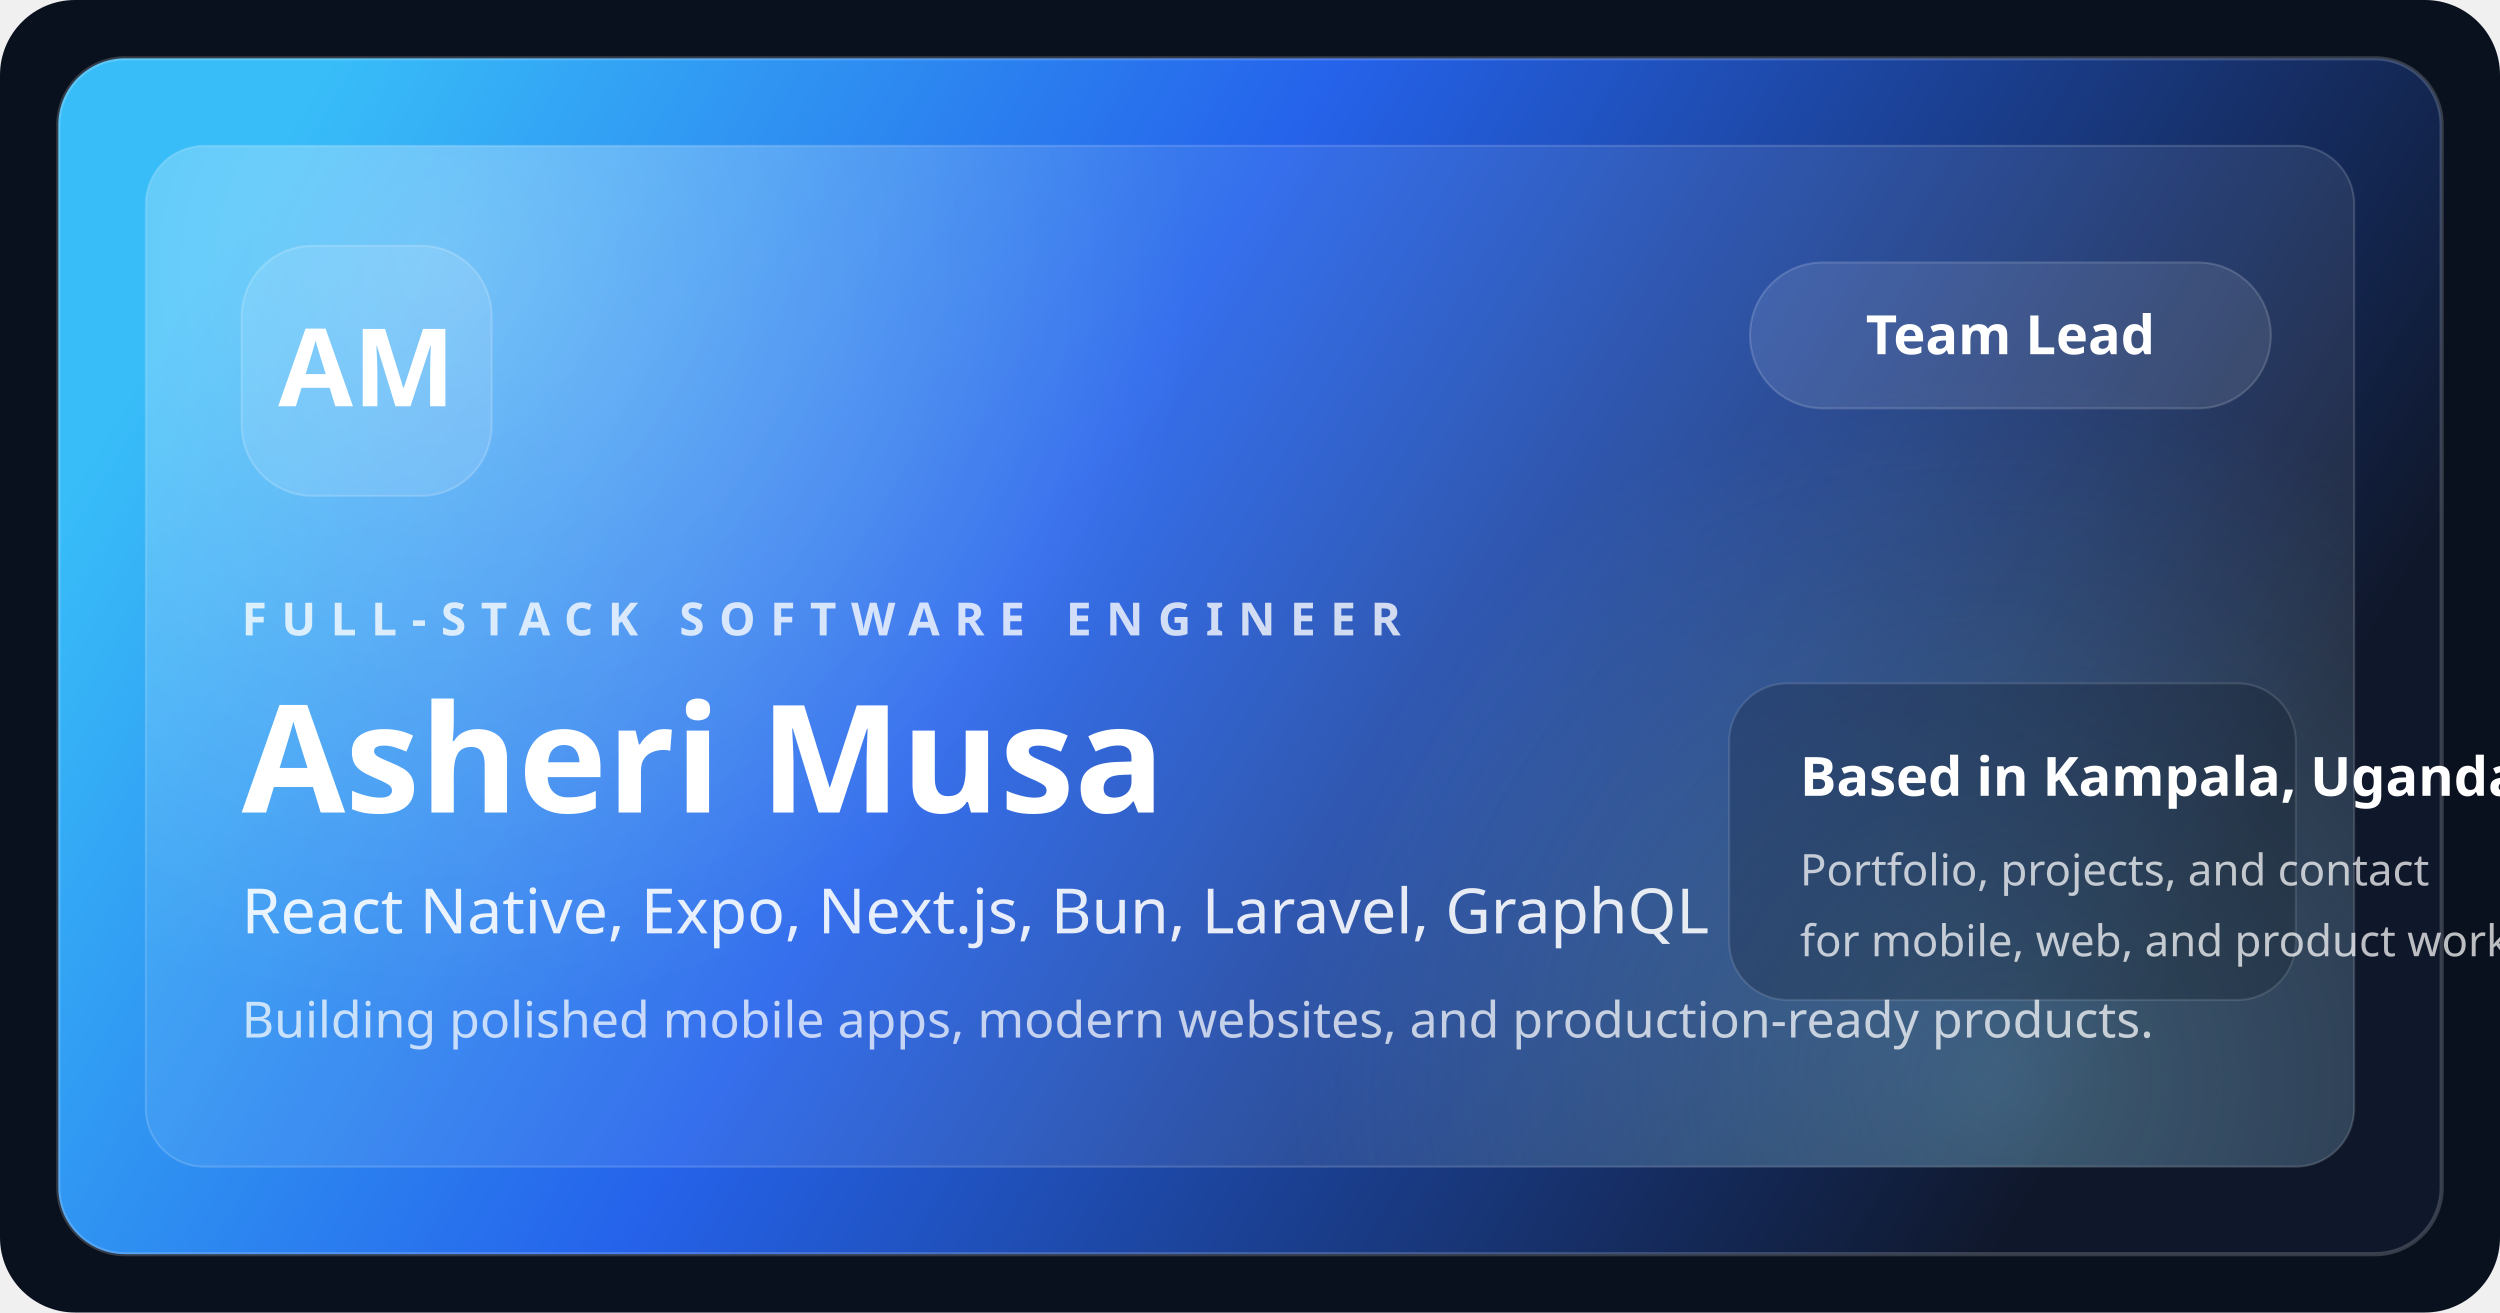
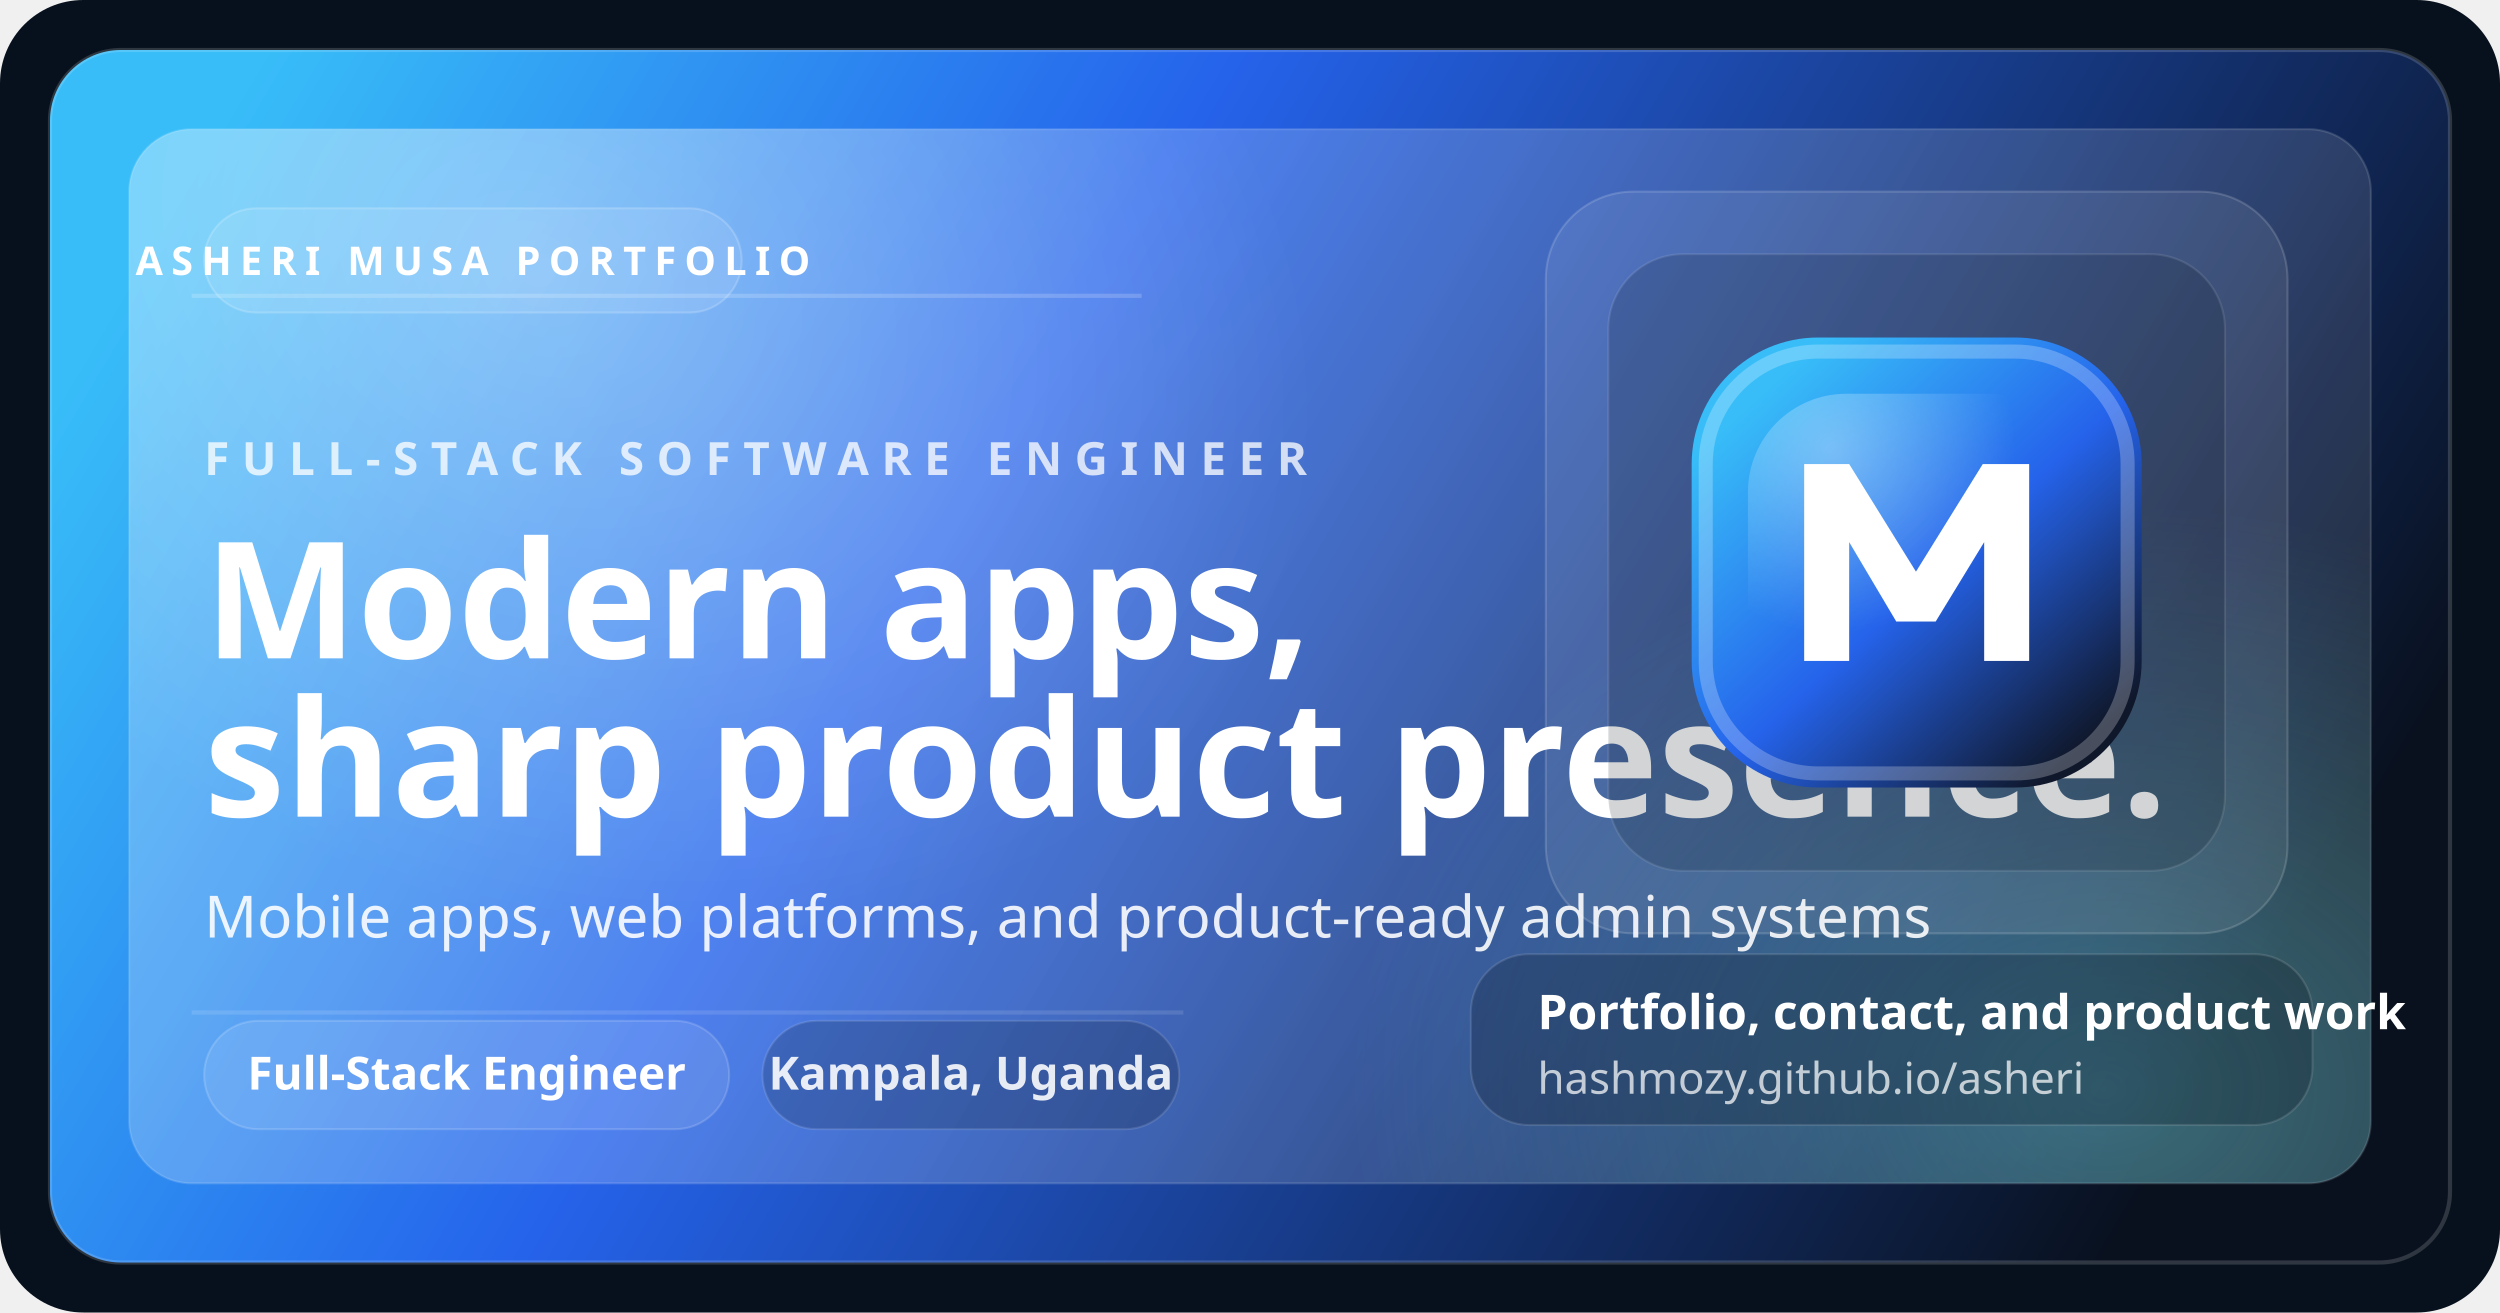
<svg xmlns="http://www.w3.org/2000/svg" viewBox="0 0 1200 630" fill="none">
  <defs>
-     <linearGradient id="bg" x1="140" y1="60" x2="980" y2="570" gradientUnits="userSpaceOnUse">
+     <linearGradient id="preview-bg" x1="110" y1="54" x2="1016" y2="594" gradientUnits="userSpaceOnUse">
      <stop offset="0" stop-color="#38BDF8" />
-       <stop offset=".42" stop-color="#2563EB" />
-       <stop offset="1" stop-color="#0F172A" />
+       <stop offset="0.38" stop-color="#2563EB" />
+       <stop offset="1" stop-color="#09111F" />
    </linearGradient>
-     <radialGradient id="glowA" cx="0" cy="0" r="1" gradientUnits="userSpaceOnUse" gradientTransform="translate(210 130) rotate(33) scale(360)">
+     <linearGradient id="panel-shine" x1="142" y1="94" x2="912" y2="546" gradientUnits="userSpaceOnUse">
+       <stop offset="0" stop-color="#FFFFFF" stop-opacity=".18" />
+       <stop offset="1" stop-color="#FFFFFF" stop-opacity=".03" />
+     </linearGradient>
+     <radialGradient id="orb-a" cx="0" cy="0" r="1" gradientUnits="userSpaceOnUse" gradientTransform="translate(258 128) rotate(28) scale(390 300)">
      <stop stop-color="#FFFFFF" stop-opacity=".26" />
      <stop offset="1" stop-color="#FFFFFF" stop-opacity="0" />
    </radialGradient>
-     <radialGradient id="glowB" cx="0" cy="0" r="1" gradientUnits="userSpaceOnUse" gradientTransform="translate(960 520) rotate(180) scale(340)">
-       <stop stop-color="#7DD3FC" stop-opacity=".30" />
-       <stop offset="1" stop-color="#7DD3FC" stop-opacity="0" />
+     <radialGradient id="orb-b" cx="0" cy="0" r="1" gradientUnits="userSpaceOnUse" gradientTransform="translate(1008 522) rotate(180) scale(360 280)">
+       <stop stop-color="#67E8F9" stop-opacity=".34" />
+       <stop offset="1" stop-color="#67E8F9" stop-opacity="0" />
+     </radialGradient>
+     <linearGradient id="icon-bg" x1="10" y1="8" x2="56" y2="58" gradientUnits="userSpaceOnUse">
+       <stop offset="0" stop-color="#38BDF8" />
+       <stop offset="0.52" stop-color="#2563EB" />
+       <stop offset="1" stop-color="#0F172A" />
+     </linearGradient>
+     <radialGradient id="icon-glow" cx="0" cy="0" r="1" gradientUnits="userSpaceOnUse" gradientTransform="translate(20 16) rotate(45) scale(26)">
+       <stop stop-color="#FFFFFF" stop-opacity=".34" />
+       <stop offset="1" stop-color="#FFFFFF" stop-opacity="0" />
    </radialGradient>
  </defs>
-   <rect width="1200" height="630" rx="36" fill="#09111F" />
-   <rect x="28" y="28" width="1144" height="574" rx="32" fill="url(#bg)" />
-   <rect x="28" y="28" width="1144" height="574" rx="32" stroke="rgba(255,255,255,0.18)" stroke-width="2" />
-   <rect x="70" y="70" width="1060" height="490" rx="28" fill="rgba(255,255,255,0.08)" />
-   <rect x="70" y="70" width="1060" height="490" rx="28" stroke="rgba(255,255,255,0.16)" />
-   <rect x="70" y="70" width="1060" height="490" rx="28" fill="url(#glowA)" />
-   <rect x="70" y="70" width="1060" height="490" rx="28" fill="url(#glowB)" />
-   <rect x="116" y="118" width="120" height="120" rx="34" fill="rgba(255,255,255,0.12)" />
-   <rect x="116" y="118" width="120" height="120" rx="34" stroke="rgba(255,255,255,0.18)" />
-   <text x="176" y="195" fill="white" font-size="52" font-weight="700" text-anchor="middle" font-family="Avenir Next, Segoe UI, sans-serif">AM</text>
-   <text x="116" y="305" fill="rgba(255,255,255,0.78)" font-size="22" font-weight="700" letter-spacing="7" font-family="Avenir Next, Segoe UI, sans-serif">FULL-STACK SOFTWARE ENGINEER</text>
-   <text x="116" y="390" fill="white" font-size="72" font-weight="700" font-family="Avenir Next, Segoe UI, sans-serif">Asheri Musa</text>
-   <text x="116" y="448" fill="rgba(255,255,255,0.88)" font-size="30" font-family="Avenir Next, Segoe UI, sans-serif">React Native, Expo, Next.js, Bun, Laravel, GraphQL</text>
-   <text x="116" y="498" fill="rgba(255,255,255,0.72)" font-size="24" font-family="Avenir Next, Segoe UI, sans-serif">Building polished mobile apps, modern websites, and production-ready products.</text>
-   <rect x="840" y="126" width="250" height="70" rx="35" fill="rgba(255,255,255,0.1)" />
-   <rect x="840" y="126" width="250" height="70" rx="35" stroke="rgba(255,255,255,0.16)" />
-   <text x="965" y="170" fill="white" font-size="26" font-weight="600" text-anchor="middle" font-family="Avenir Next, Segoe UI, sans-serif">Team Lead</text>
-   <rect x="830" y="328" width="272" height="152" rx="28" fill="rgba(9,17,31,0.24)" />
-   <rect x="830" y="328" width="272" height="152" rx="28" stroke="rgba(255,255,255,0.12)" />
-   <text x="864" y="382" fill="white" font-size="26" font-weight="600" font-family="Avenir Next, Segoe UI, sans-serif">Based in Kampala, Uganda</text>
-   <text x="864" y="425" fill="rgba(255,255,255,0.72)" font-size="21" font-family="Avenir Next, Segoe UI, sans-serif">Portfolio, projects, and contact</text>
-   <text x="864" y="459" fill="rgba(255,255,255,0.72)" font-size="21" font-family="Avenir Next, Segoe UI, sans-serif">for mobile, web, and product work</text>
+   <rect width="1200" height="630" rx="40" fill="#07111D" />
+   <rect x="24" y="24" width="1152" height="582" rx="34" fill="url(#preview-bg)" />
+   <rect x="24" y="24" width="1152" height="582" rx="34" stroke="rgba(255,255,255,0.16)" stroke-width="2" />
+   <rect x="62" y="62" width="1076" height="506" rx="30" fill="rgba(255,255,255,0.08)" />
+   <rect x="62" y="62" width="1076" height="506" rx="30" fill="url(#panel-shine)" />
+   <rect x="62" y="62" width="1076" height="506" rx="30" stroke="rgba(255,255,255,0.14)" />
+   <rect x="62" y="62" width="1076" height="506" rx="30" fill="url(#orb-a)" />
+   <rect x="62" y="62" width="1076" height="506" rx="30" fill="url(#orb-b)" />
+   <path d="M92 142H548" stroke="rgba(255,255,255,0.18)" stroke-width="2" />
+   <path d="M92 486H568" stroke="rgba(255,255,255,0.12)" stroke-width="2" />
+   <rect x="98" y="100" width="258" height="50" rx="25" fill="rgba(255,255,255,0.10)" />
+   <rect x="98" y="100" width="258" height="50" rx="25" stroke="rgba(255,255,255,0.18)" />
+   <text x="227" y="132" fill="white" font-size="19" font-weight="700" text-anchor="middle" letter-spacing="4" font-family="Avenir Next, Segoe UI, sans-serif">
+     ASHERI MUSA PORTFOLIO
+   </text>
+   <text x="98" y="228" fill="rgba(255,255,255,0.76)" font-size="22" font-weight="700" letter-spacing="6" font-family="Avenir Next, Segoe UI, sans-serif">
+     FULL-STACK SOFTWARE ENGINEER
+   </text>
+   <text x="98" y="316" fill="white" font-size="78" font-weight="700" font-family="Avenir Next, Segoe UI, sans-serif">
+     Modern apps,
+   </text>
+   <text x="98" y="392" fill="white" font-size="78" font-weight="700" font-family="Avenir Next, Segoe UI, sans-serif">
+     sharp product presence.
+   </text>
+   <text x="98" y="450" fill="rgba(255,255,255,0.88)" font-size="28" font-family="Avenir Next, Segoe UI, sans-serif">
+     Mobile apps, web platforms, and product-ready admin systems
+   </text>
+   <rect x="98" y="490" width="252" height="52" rx="26" fill="rgba(255,255,255,0.10)" />
+   <rect x="98" y="490" width="252" height="52" rx="26" stroke="rgba(255,255,255,0.16)" />
+   <text x="224" y="523" fill="white" font-size="22" font-weight="600" text-anchor="middle" font-family="Avenir Next, Segoe UI, sans-serif">
+     Full-Stack Engineer
+   </text>
+   <rect x="366" y="490" width="200" height="52" rx="26" fill="rgba(9,17,31,0.20)" />
+   <rect x="366" y="490" width="200" height="52" rx="26" stroke="rgba(255,255,255,0.12)" />
+   <text x="466" y="523" fill="rgba(255,255,255,0.88)" font-size="22" font-weight="600" text-anchor="middle" font-family="Avenir Next, Segoe UI, sans-serif">
+     Kampala, Uganda
+   </text>
+   <rect x="742" y="92" width="356" height="356" rx="42" fill="rgba(255,255,255,0.08)" />
+   <rect x="742" y="92" width="356" height="356" rx="42" stroke="rgba(255,255,255,0.16)" />
+   <rect x="772" y="122" width="296" height="296" rx="36" fill="rgba(7,17,29,0.18)" />
+   <rect x="772" y="122" width="296" height="296" rx="36" stroke="rgba(255,255,255,0.10)" />
+   <svg x="812" y="162" width="216" height="216" viewBox="0 0 64 64" fill="none">
+     <rect width="64" height="64" rx="18" fill="url(#icon-bg)" />
+     <rect x="2" y="2" width="60" height="60" rx="16" stroke="rgba(255,255,255,0.24)" stroke-width="2" />
+     <rect x="8" y="8" width="48" height="48" rx="14" fill="url(#icon-glow)" />
+     <path d="M16 46V18H22.4L31.9 33.3L41.4 18H48V46H41.6V29.1L34.7 40.4H29.1L22.4 29.1V46H16Z" fill="white" />
+   </svg>
+   <rect x="706" y="458" width="404" height="82" rx="28" fill="rgba(8,16,28,0.24)" />
+   <rect x="706" y="458" width="404" height="82" rx="28" stroke="rgba(255,255,255,0.12)" />
+   <text x="738" y="494" fill="white" font-size="23" font-weight="600" font-family="Avenir Next, Segoe UI, sans-serif">
+     Portfolio, contact, and product work
+   </text>
+   <text x="738" y="525" fill="rgba(255,255,255,0.72)" font-size="21" font-family="Avenir Next, Segoe UI, sans-serif">
+     hashmozy.github.io/asheri
+   </text>
</svg>
